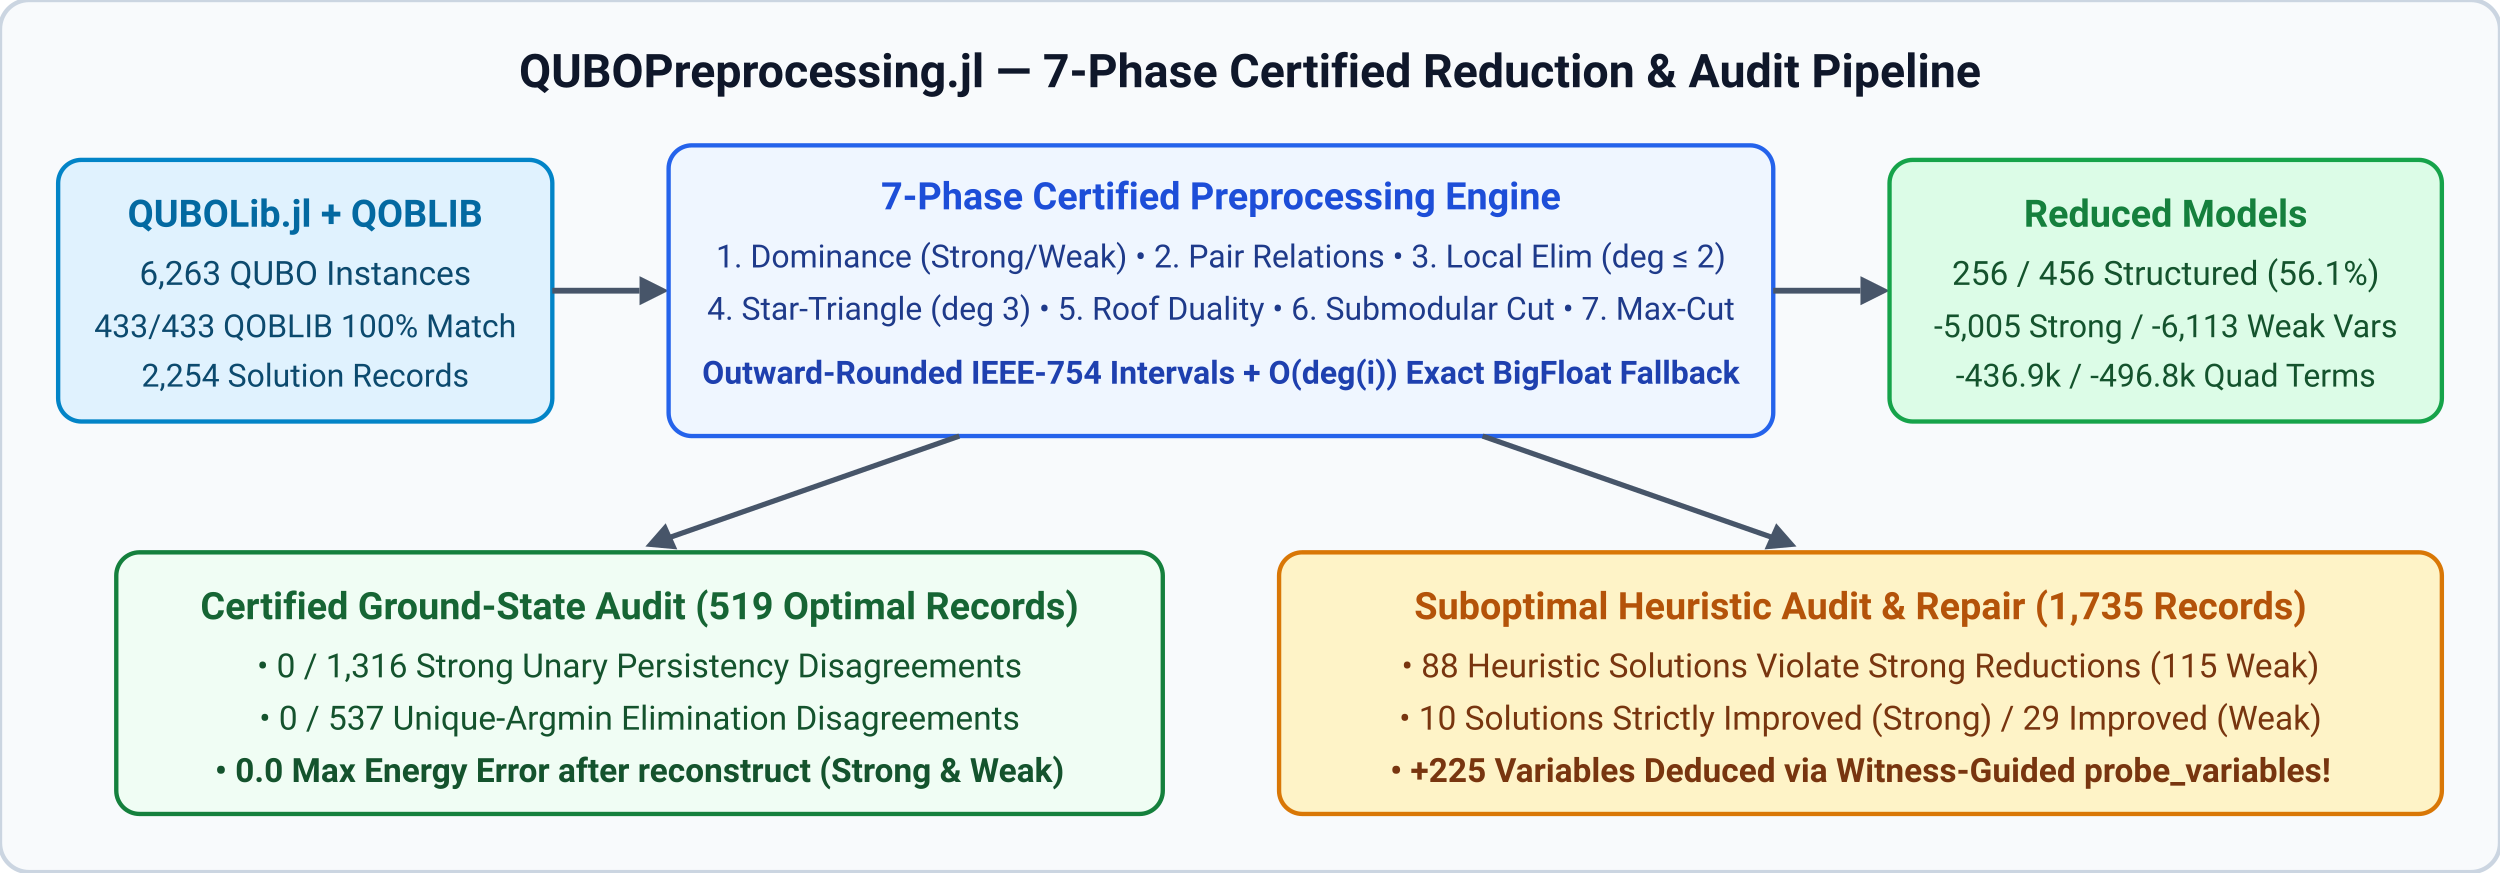
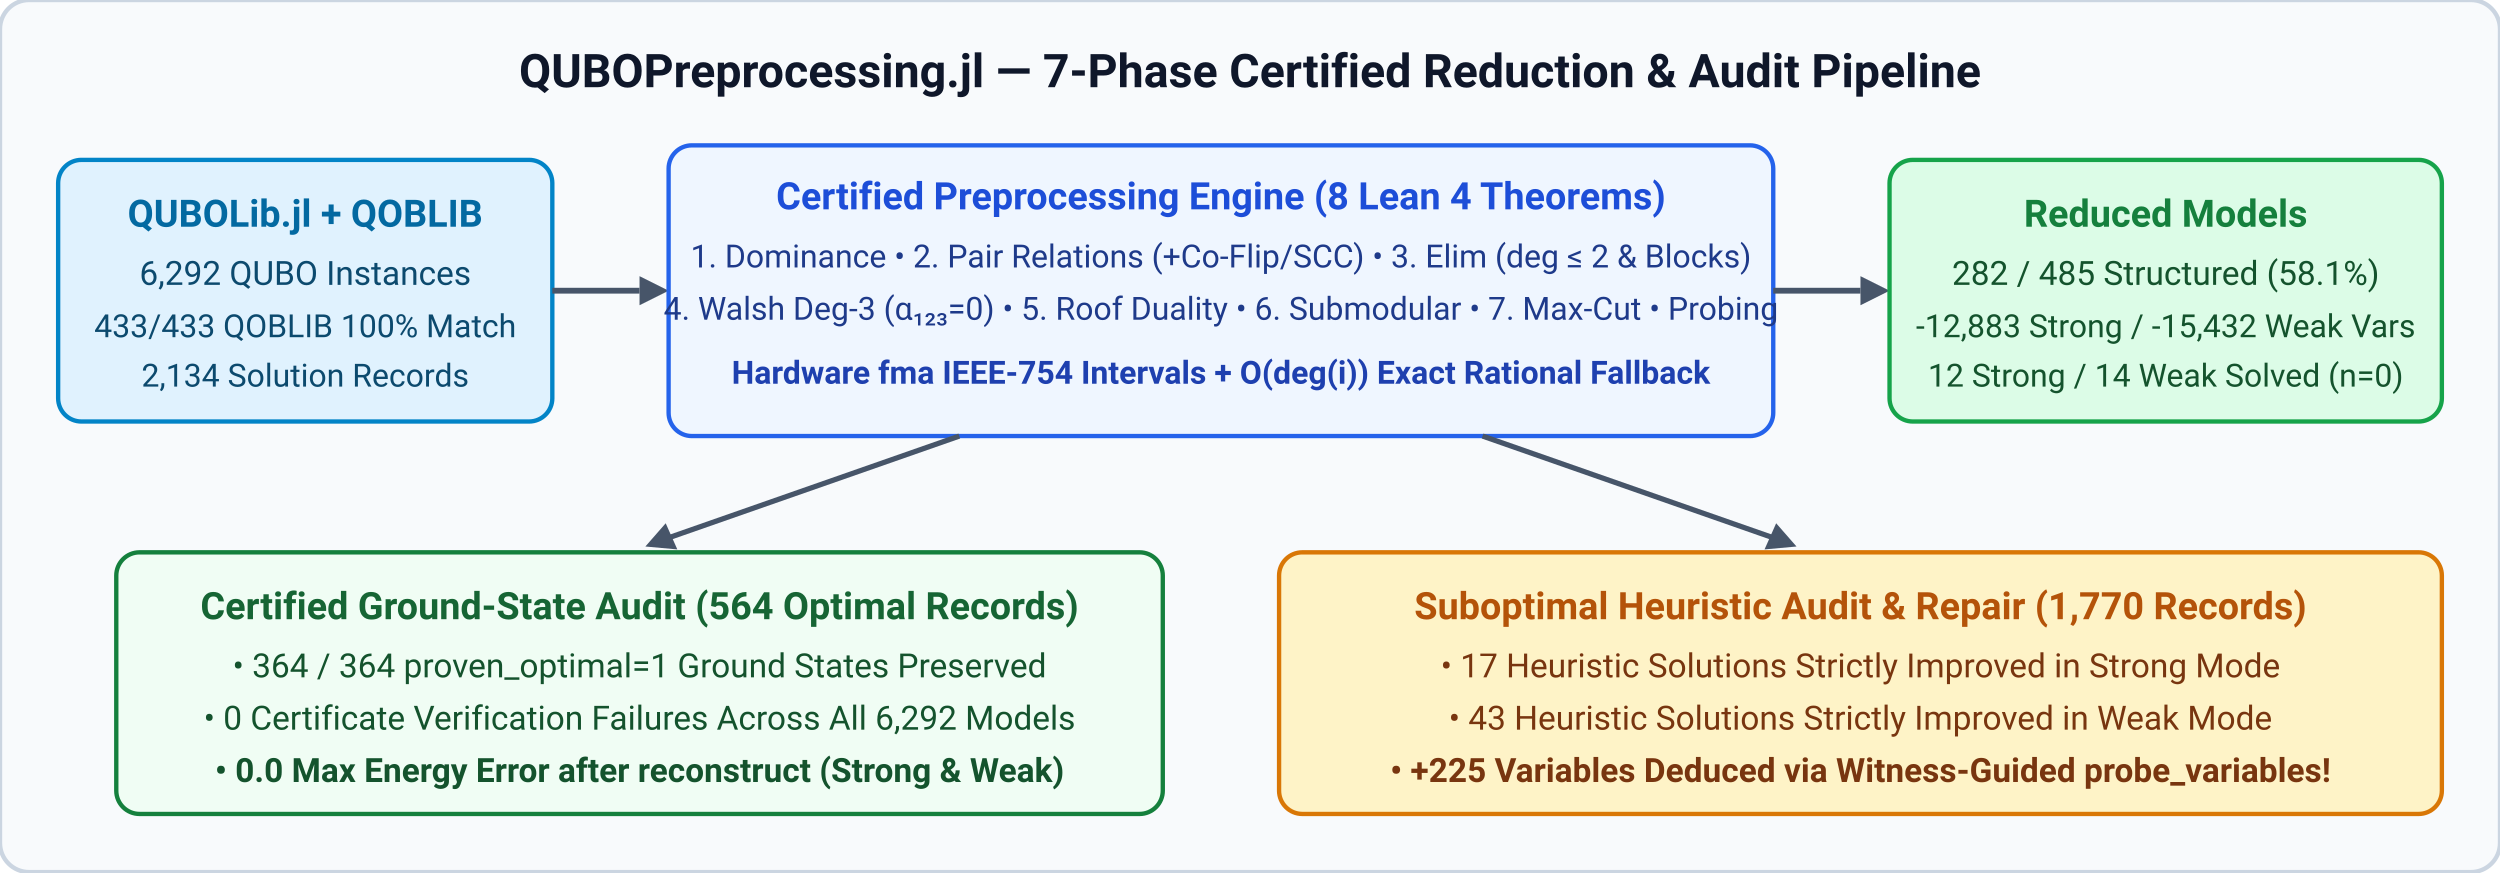
<svg xmlns="http://www.w3.org/2000/svg" viewBox="0 0 860 300" width="100%" height="auto" font-family="system-ui, -apple-system, Segoe UI, Roboto, sans-serif">
  <rect width="860" height="300" rx="10" fill="#f8fafc" stroke="#cbd5e1" stroke-width="1.5" />
  <text x="430" y="30" text-anchor="middle" font-size="16" font-weight="700" fill="#0f172a">QUBOPreprocessing.jl — 7-Phase Certified Reduction &amp; Audit Pipeline</text>
  <rect x="20" y="55" width="170" height="90" rx="8" fill="#e0f2fe" stroke="#0284c7" stroke-width="1.5" />
  <text x="105" y="78" text-anchor="middle" font-size="13" font-weight="700" fill="#0369a1">QUBOLib.jl + QOBLIB</text>
-   <text x="105" y="98" text-anchor="middle" font-size="11.5" fill="#0c4a6e">6,263 QUBO Instances</text>
+   <text x="105" y="98" text-anchor="middle" font-size="11.5" fill="#0c4a6e">6,292 QUBO Instances</text>
  <text x="105" y="116" text-anchor="middle" font-size="11" fill="#0c4a6e">433/433 QOBLIB 100% Match</text>
-   <text x="105" y="133" text-anchor="middle" font-size="11" fill="#0c4a6e">2,254 Solution Records</text>
+   <text x="105" y="133" text-anchor="middle" font-size="11" fill="#0c4a6e">2,134 Solution Records</text>
  <line x1="190" y1="100" x2="220" y2="100" stroke="#475569" stroke-width="2" />
  <polygon points="220,95 230,100 220,105" fill="#475569" />
  <rect x="230" y="50" width="380" height="100" rx="8" fill="#eff6ff" stroke="#2563eb" stroke-width="1.5" />
-   <text x="420" y="72" text-anchor="middle" font-size="13" font-weight="700" fill="#1d4ed8">7-Phase Certified Preprocessing Engine</text>
-   <text x="420" y="92" text-anchor="middle" font-size="11" fill="#1e3a8a">1. Dominance (Strong/Weak)  •  2. Pair Relations  •  3. Local Elim (deg ≤ 2)</text>
-   <text x="420" y="110" text-anchor="middle" font-size="11" fill="#1e3a8a">4. Star-Triangle (deg 3)  •  5. Roof Duality  •  6. Submodular Cut  •  7. Max-Cut</text>
-   <text x="420" y="132" text-anchor="middle" font-size="11" font-weight="600" fill="#1e40af">Outward-Rounded IEEE-754 Intervals + O(deg(i)) Exact BigFloat Fallback</text>
+   <text x="420" y="72" text-anchor="middle" font-size="13" font-weight="700" fill="#1d4ed8">Certified Preprocessing Engine (8 Lean 4 Theorems)</text>
+   <text x="420" y="92" text-anchor="middle" font-size="11" fill="#1e3a8a">1. Dominance  •  2. Pair Relations (+Co-Flip/SCC)  •  3. Elim (deg ≤ 2 &amp; Blocks)</text>
+   <text x="420" y="110" text-anchor="middle" font-size="11" fill="#1e3a8a">4. Walsh Deg-3 (α₁₂₃=0)  •  5. Roof Duality  •  6. Submodular  •  7. Max-Cut  •  Probing</text>
+   <text x="420" y="132" text-anchor="middle" font-size="11" font-weight="600" fill="#1e40af">Hardware fma IEEE-754 Intervals + O(deg(i)) Exact Rational Fallback</text>
  <line x1="610" y1="100" x2="640" y2="100" stroke="#475569" stroke-width="2" />
  <polygon points="640,95 650,100 640,105" fill="#475569" />
  <rect x="650" y="55" width="190" height="90" rx="8" fill="#dcfce7" stroke="#16a34a" stroke-width="1.5" />
  <text x="745" y="78" text-anchor="middle" font-size="13" font-weight="700" fill="#15803d">Reduced Models</text>
-   <text x="745" y="98" text-anchor="middle" font-size="11.5" fill="#14532d">256 / 456 Structured (56.1%)</text>
-   <text x="745" y="116" text-anchor="middle" font-size="11" fill="#14532d">-5,005 Strong / -6,113 Weak Vars</text>
-   <text x="745" y="133" text-anchor="middle" font-size="11" fill="#14532d">-436.9k / -496.8k Quad Terms</text>
+   <text x="745" y="98" text-anchor="middle" font-size="11.5" fill="#14532d">282 / 485 Structured (58.1%)</text>
+   <text x="745" y="116" text-anchor="middle" font-size="11" fill="#14532d">-12,883 Strong / -15,432 Weak Vars</text>
+   <text x="745" y="133" text-anchor="middle" font-size="11" fill="#14532d">12 Strong / 14 Weak Solved (n=0)</text>
  <line x1="330" y1="150" x2="230" y2="185" stroke="#475569" stroke-width="1.8" />
  <polygon points="229,180 222,188 233,189" fill="#475569" />
  <line x1="510" y1="150" x2="610" y2="185" stroke="#475569" stroke-width="1.8" />
  <polygon points="607,189 618,188 611,180" fill="#475569" />
  <rect x="40" y="190" width="360" height="90" rx="8" fill="#f0fdf4" stroke="#15803d" stroke-width="1.5" />
-   <text x="220" y="213" text-anchor="middle" font-size="13" font-weight="700" fill="#166534">Certified Ground-State Audit (519 Optimal Records)</text>
-   <text x="220" y="233" text-anchor="middle" font-size="11.5" fill="#14532d">• 0 / 1,316 Strong Unary Persistency Disagreements</text>
-   <text x="220" y="251" text-anchor="middle" font-size="11.5" fill="#14532d">• 0 / 537 Unique-Argmin Elimination Disagreements</text>
+   <text x="220" y="213" text-anchor="middle" font-size="13" font-weight="700" fill="#166534">Certified Ground-State Audit (564 Optimal Records)</text>
+   <text x="220" y="233" text-anchor="middle" font-size="11.5" fill="#14532d">• 364 / 364 proven_optimal=1 Ground States Preserved</text>
+   <text x="220" y="251" text-anchor="middle" font-size="11.5" fill="#14532d">• 0 Certificate Verification Failures Across All 6,292 Models</text>
  <text x="220" y="269" text-anchor="middle" font-size="11.5" font-weight="600" fill="#14532d">• 0.0 Max Energy Error after reconstruct (Strong &amp; Weak)</text>
  <rect x="440" y="190" width="400" height="90" rx="8" fill="#fef3c7" stroke="#d97706" stroke-width="1.5" />
-   <text x="640" y="213" text-anchor="middle" font-size="13" font-weight="700" fill="#b45309">Suboptimal Heuristic Audit &amp; Repair (1,735 Records)</text>
-   <text x="640" y="233" text-anchor="middle" font-size="11.5" fill="#78350f">• 88 Heuristic Solutions Violate Strong Reductions (115 Weak)</text>
-   <text x="640" y="251" text-anchor="middle" font-size="11.5" fill="#78350f">• 10 Solutions Strictly Improved (Strong) / 29 Improved (Weak)</text>
+   <text x="640" y="213" text-anchor="middle" font-size="13" font-weight="700" fill="#b45309">Suboptimal Heuristic Audit &amp; Repair (1,770 Records)</text>
+   <text x="640" y="233" text-anchor="middle" font-size="11.5" fill="#78350f">• 17 Heuristic Solutions Strictly Improved in Strong Mode</text>
+   <text x="640" y="251" text-anchor="middle" font-size="11.5" fill="#78350f">• 43 Heuristic Solutions Strictly Improved in Weak Mode</text>
  <text x="640" y="269" text-anchor="middle" font-size="11.5" font-weight="600" fill="#78350f">• +225 Variables Deduced via Witness-Guided probe_variables!</text>
</svg>
